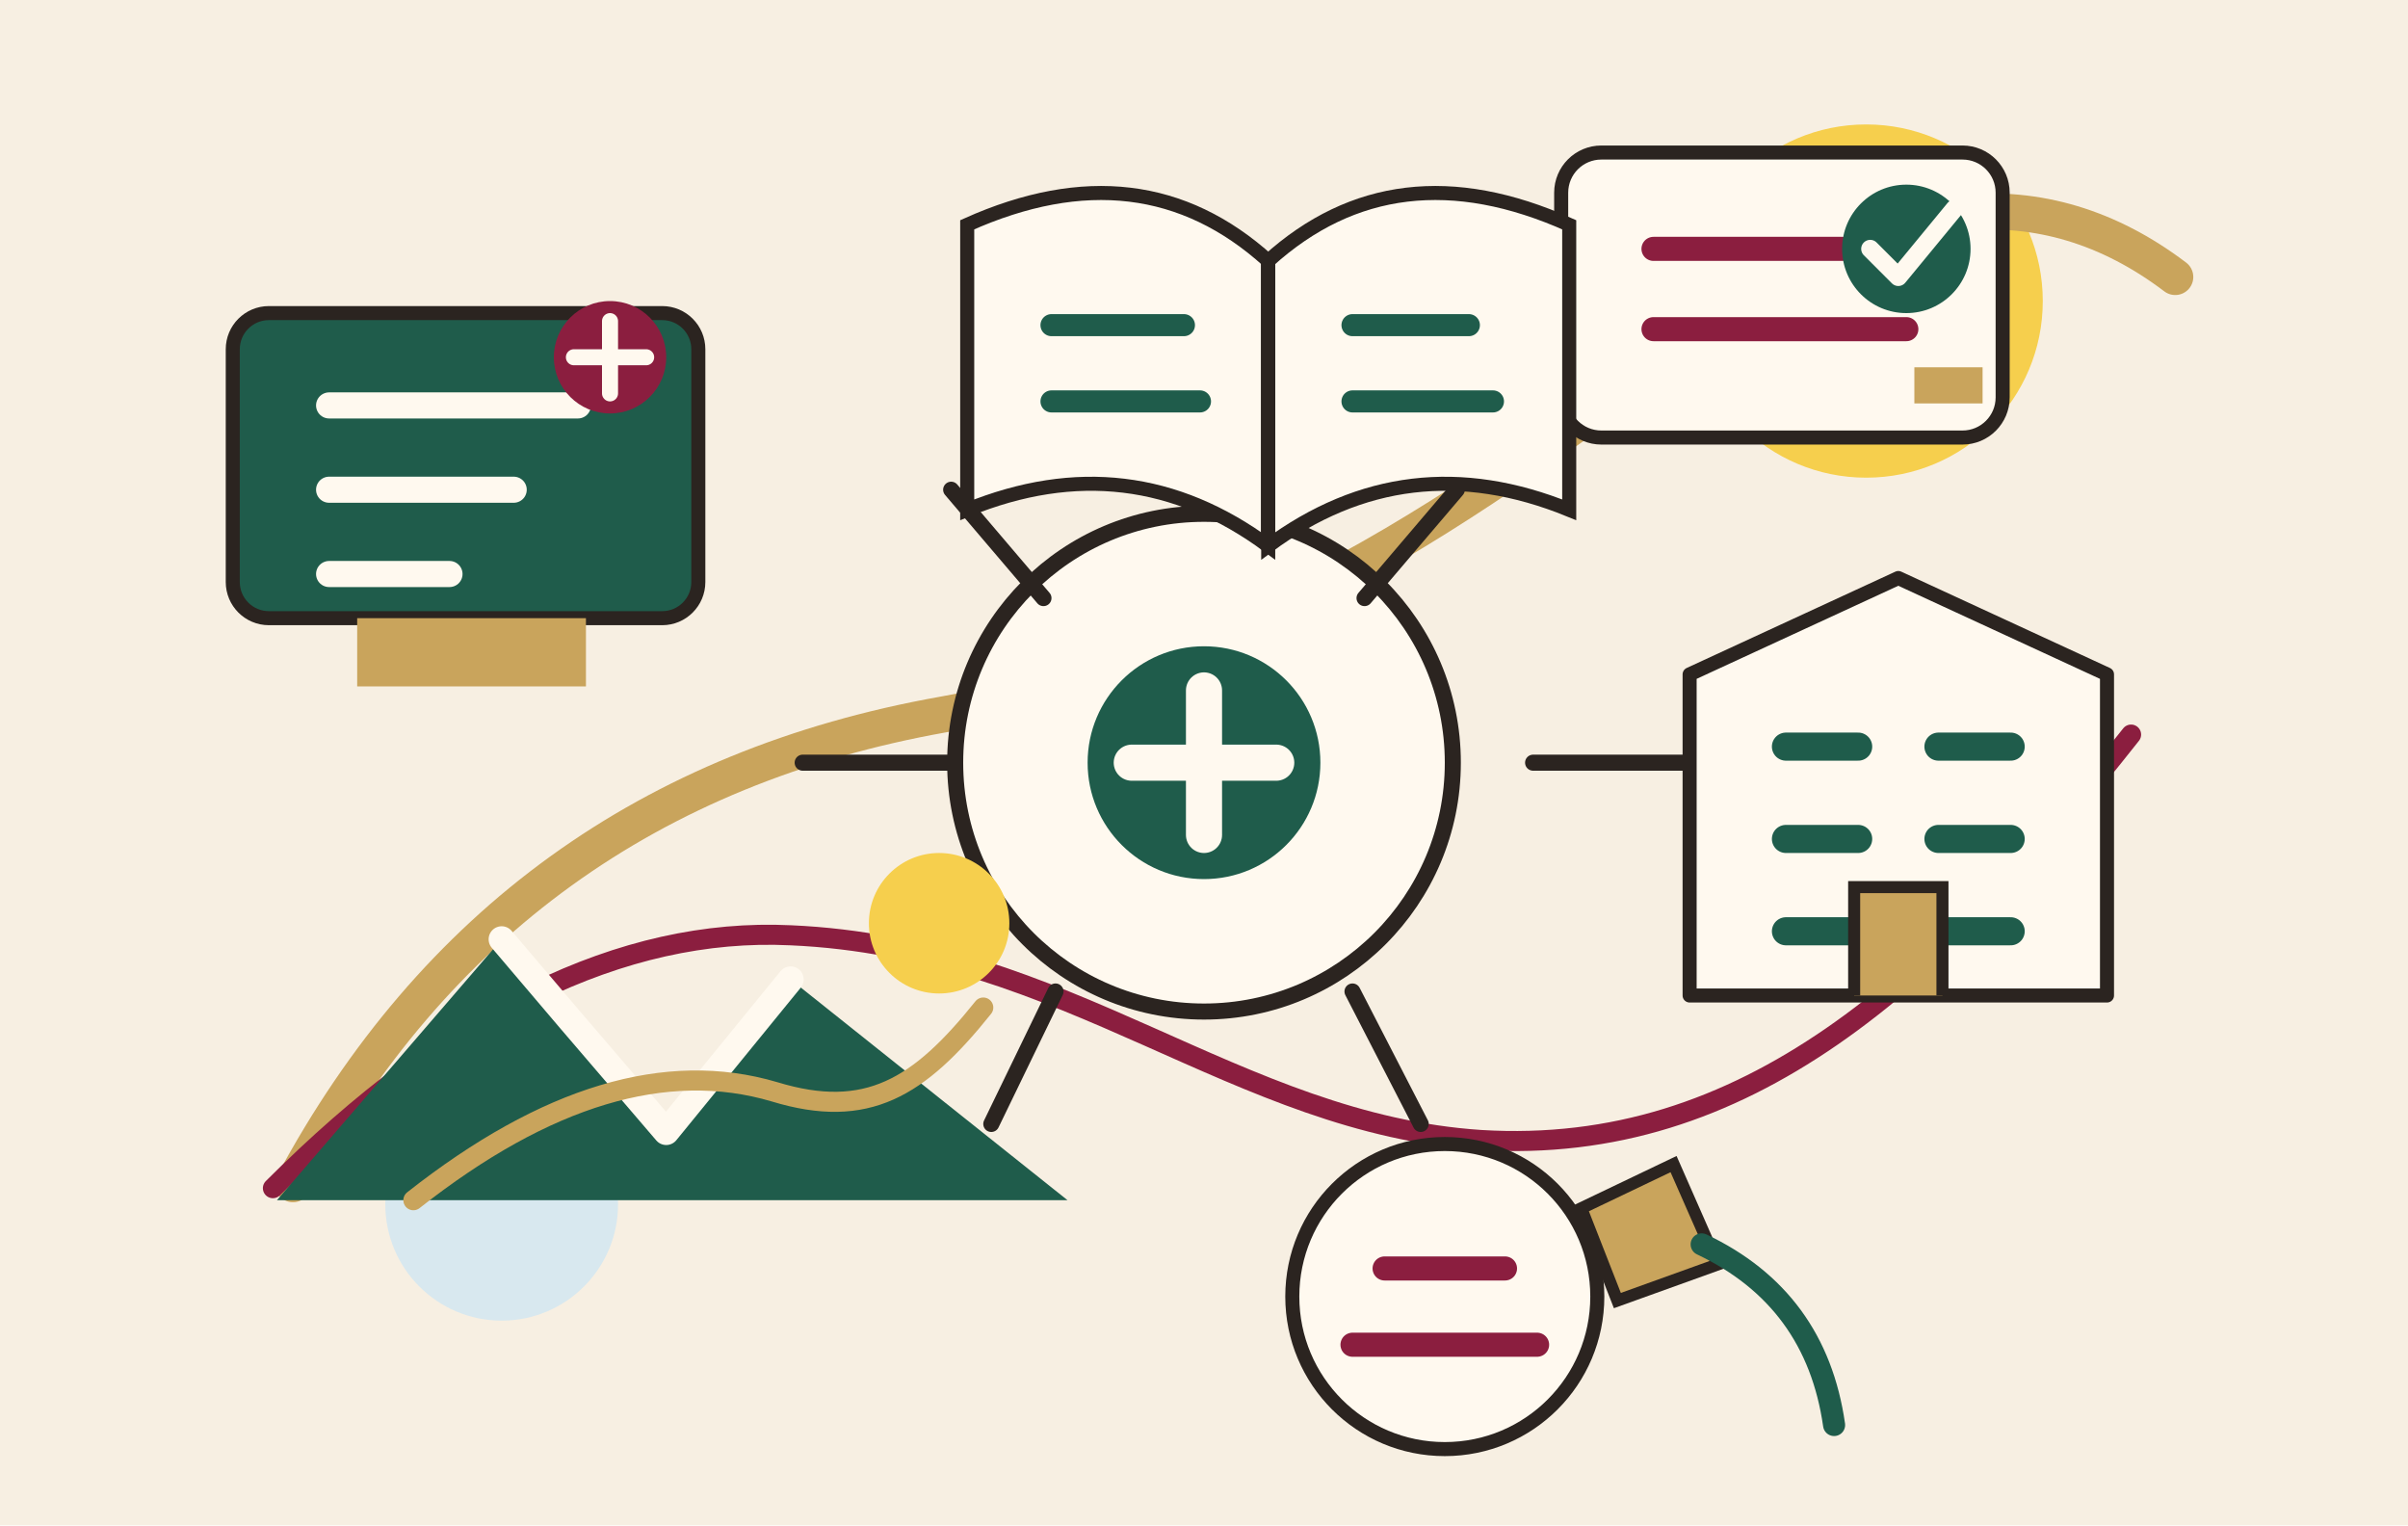
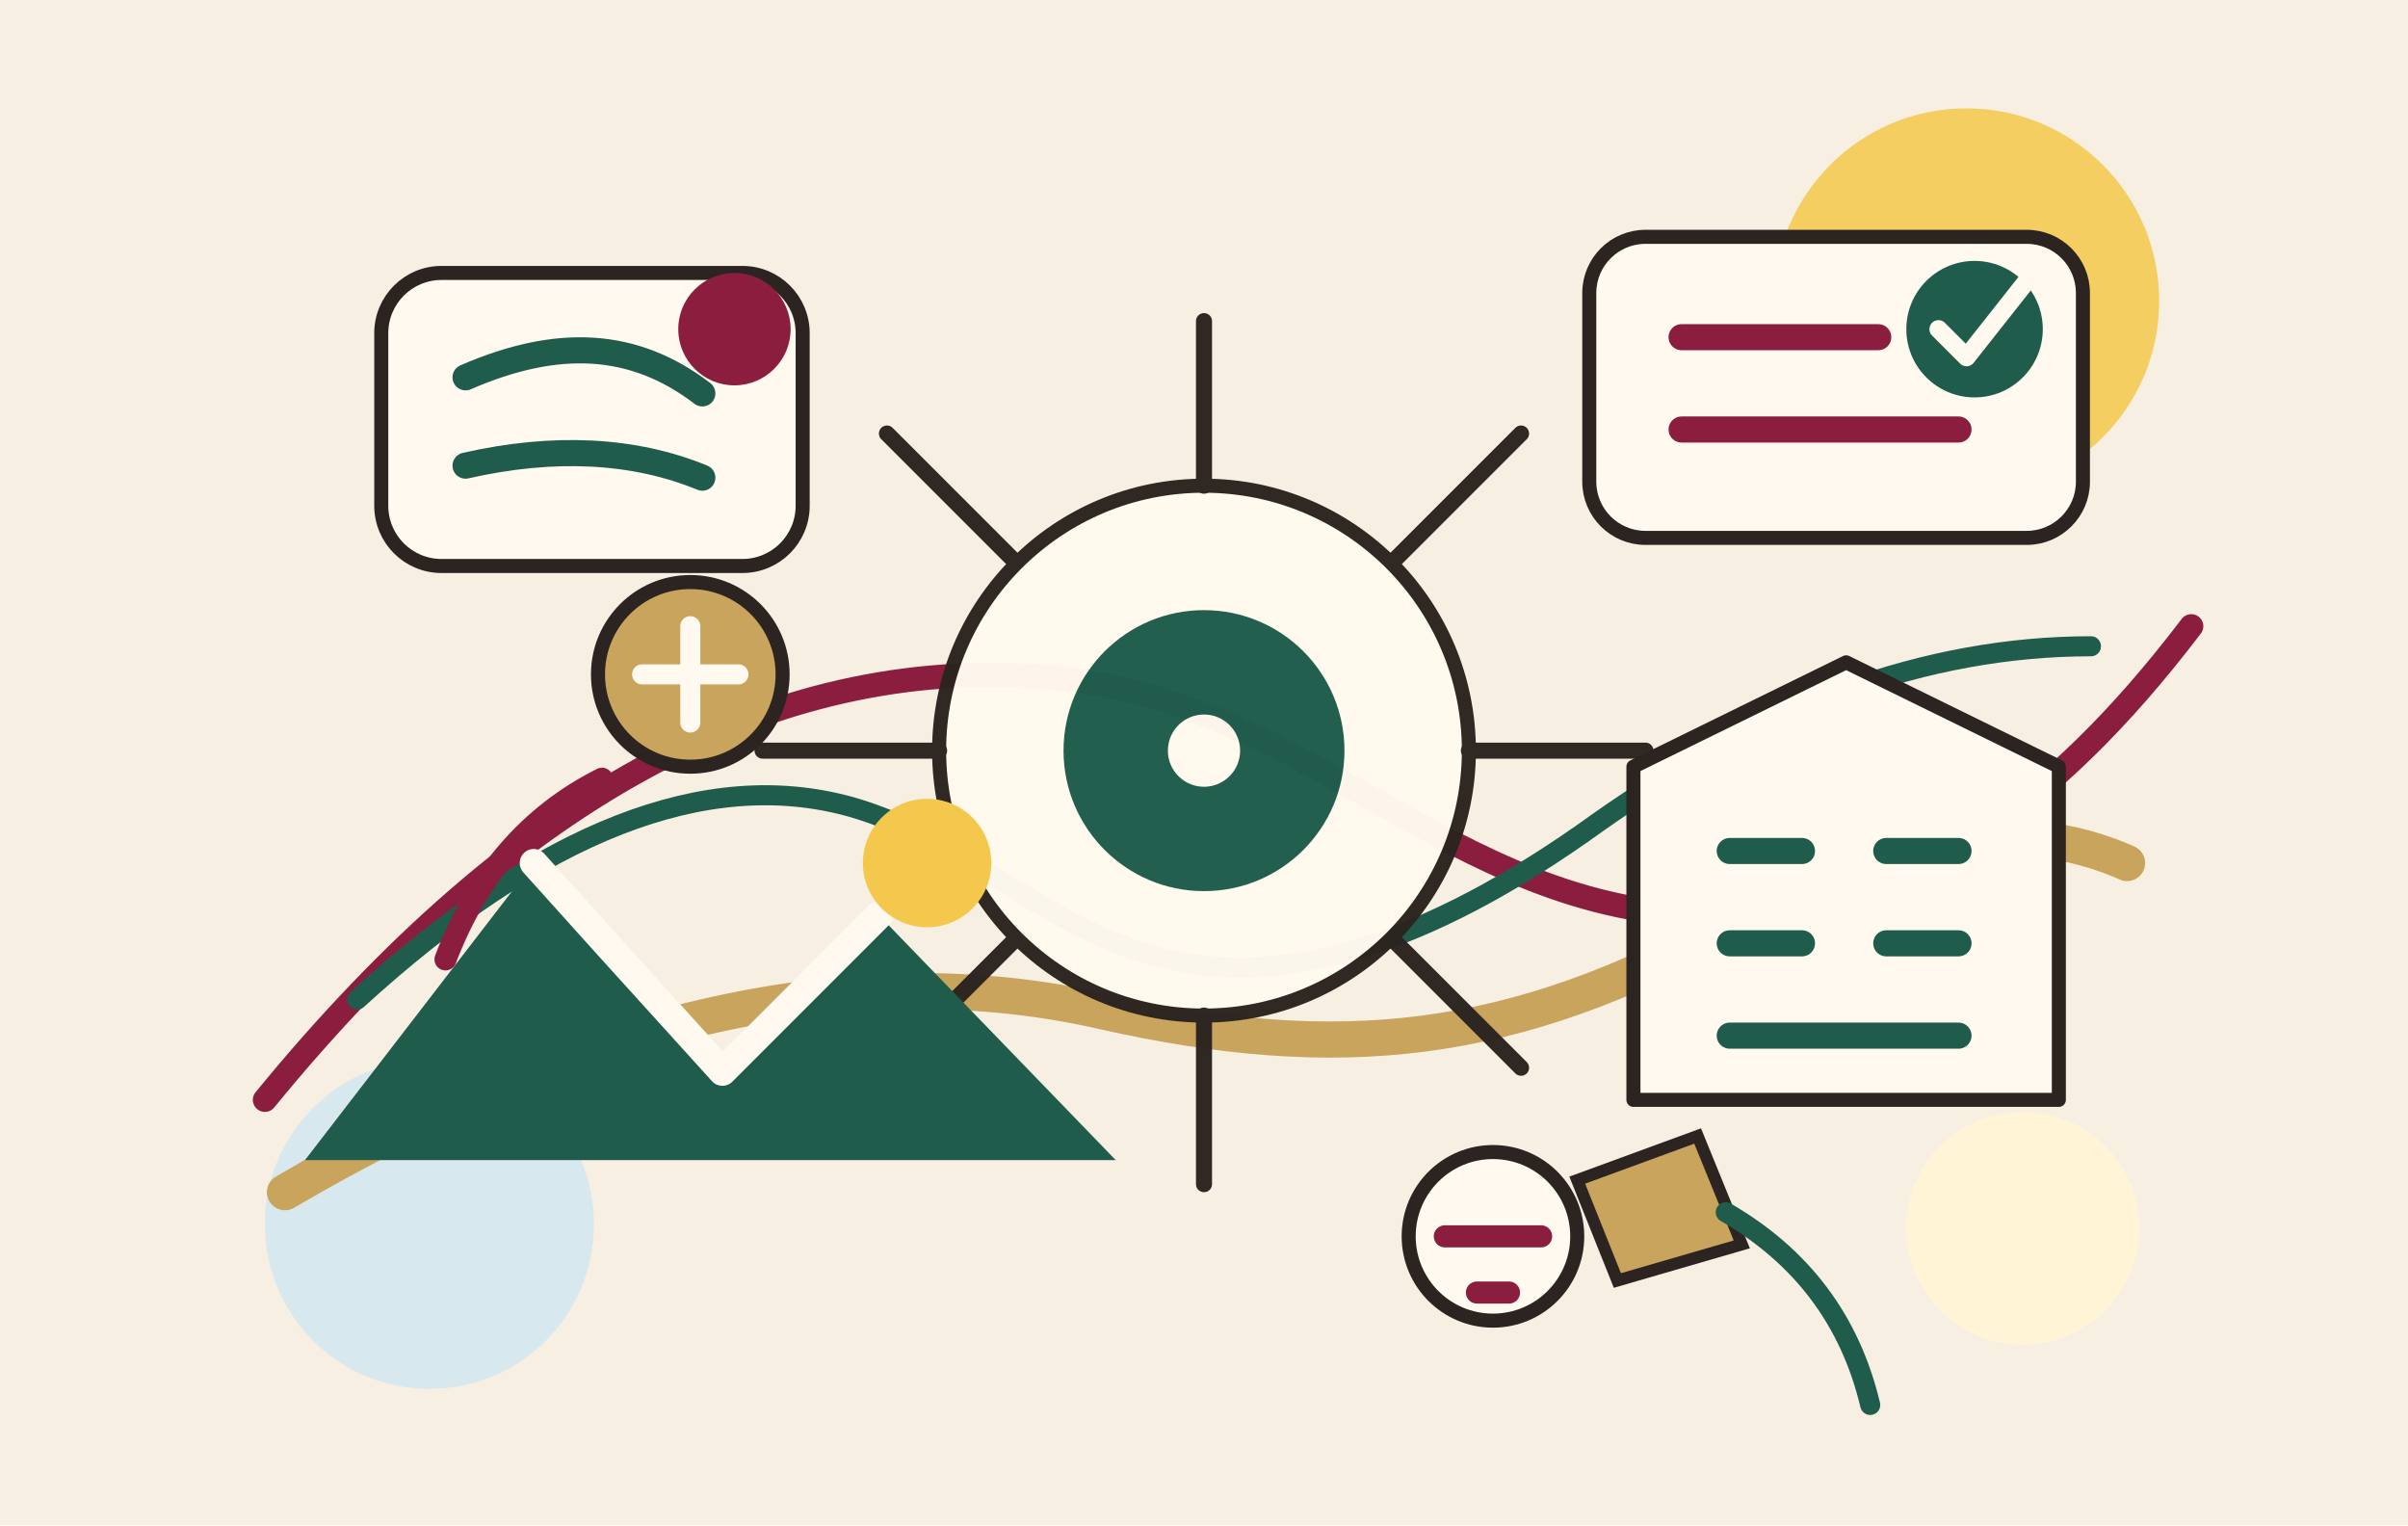
- <svg xmlns="http://www.w3.org/2000/svg" width="1200" height="760" viewBox="0 0 1200 760" role="img" aria-label="教學、創業、旅館管理、登山日誌與餐旅顧問經驗整合的抽象主視覺">
+ <svg xmlns="http://www.w3.org/2000/svg" width="1200" height="760" viewBox="0 0 1200 760" role="img" aria-label="知識場域整合抽象主視覺">
  <rect width="1200" height="760" fill="#f7efe2" />
-   <circle cx="930" cy="150" r="88" fill="#f6cf4d" />
-   <circle cx="250" cy="600" r="58" fill="#d8e8ef" />
-   <path d="M146 590c70-130 178-208 324-234 166-30 272-112 388-198 84-62 160-70 226-20" fill="none" stroke="#c9a45c" stroke-width="18" stroke-linecap="round" />
-   <path d="M136 592c88-88 174-130 258-126 138 6 222 94 344 102 132 8 226-78 324-202" fill="none" stroke="#8b1e3f" stroke-width="10" stroke-linecap="round" />
-   <g transform="translate(456 256)">
-     <circle cx="144" cy="124" r="124" fill="#fff9ef" stroke="#2b2420" stroke-width="8" />
-     <circle cx="144" cy="124" r="58" fill="#1f5c4b" />
-     <path d="M108 124h72M144 88v72" stroke="#fff9ef" stroke-width="18" stroke-linecap="round" />
-     <path d="M70 238 38 304M218 238l34 66M20 124h-76M308 124h76M64 42 18-12M224 42l46-54" stroke="#2b2420" stroke-width="8" stroke-linecap="round" />
+   <circle cx="980" cy="150" r="96" fill="#f4c84d" opacity=".86" />
+   <circle cx="214" cy="610" r="82" fill="#d8e8ef" />
+   <circle cx="1008" cy="612" r="58" fill="#fff5d6" />
+   <path d="M132 548c126-154 258-224 396-210 132 14 202 124 338 118 84-4 156-52 226-144" fill="none" stroke="#8b1e3f" stroke-width="12" stroke-linecap="round" />
+   <path d="M142 594c150-88 286-118 408-90 116 26 204 18 314-44 78-44 142-54 196-30" fill="none" stroke="#c9a45c" stroke-width="18" stroke-linecap="round" />
+   <path d="M178 498c92-84 174-116 246-96 56 16 94 58 150 74 62 18 136-4 222-66 82-58 164-88 246-88" fill="none" stroke="#1f5c4b" stroke-width="10" stroke-linecap="round" />
+   <g opacity=".98">
+     <circle cx="600" cy="374" r="132" fill="#fff9ef" stroke="#2b2420" stroke-width="7" />
+     <circle cx="600" cy="374" r="70" fill="#1f5c4b" />
+     <circle cx="600" cy="374" r="18" fill="#fff9ef" />
+     <path d="M600 242v-82M600 506v84M468 374h-88M732 374h88M506 280l-64-64M694 280l64-64M506 468l-64 64M694 468l64 64" stroke="#2b2420" stroke-width="8" stroke-linecap="round" />
  </g>
-   <g transform="translate(116 120)">
-     <rect x="0" y="36" width="232" height="152" rx="18" fill="#1f5c4b" stroke="#2b2420" stroke-width="7" />
-     <path d="M48 82h124M48 124h92M48 166h60" stroke="#fff9ef" stroke-width="13" stroke-linecap="round" />
-     <path d="M176 188v34H62v-34" fill="#c9a45c" />
-     <circle cx="188" cy="58" r="28" fill="#8b1e3f" />
-     <path d="M188 40v36M170 58h36" stroke="#fff9ef" stroke-width="8" stroke-linecap="round" />
+   <g>
+     <rect x="190" y="136" width="210" height="146" rx="30" fill="#fff9ef" stroke="#2b2420" stroke-width="7" />
+     <path d="M232 188c46-20 84-18 118 8M232 232c44-10 84-8 118 6" fill="none" stroke="#1f5c4b" stroke-width="13" stroke-linecap="round" />
+     <circle cx="366" cy="164" r="28" fill="#8b1e3f" />
  </g>
-   <g transform="translate(820 266)">
-     <path d="M22 230V70L126 22l104 48v160z" fill="#fff9ef" stroke="#2b2420" stroke-width="7" stroke-linejoin="round" />
-     <path d="M70 106h36M146 106h36M70 152h36M146 152h36M70 198h112" stroke="#1f5c4b" stroke-width="14" stroke-linecap="round" />
-     <path d="M104 230v-54h44v54" fill="#c9a45c" stroke="#2b2420" stroke-width="6" />
+   <g>
+     <path d="M152 578 266 430l94 104 78-78 118 122z" fill="#1f5c4b" />
+     <path d="M266 430 302 470l58 64 78-78" fill="none" stroke="#fff9ef" stroke-width="14" stroke-linecap="round" stroke-linejoin="round" />
+     <circle cx="462" cy="430" r="32" fill="#f4c84d" />
  </g>
-   <g transform="translate(138 420)">
-     <path d="M0 178 112 48l82 96 62-76 138 110z" fill="#1f5c4b" />
-     <path d="m112 48 34 40 48 56 62-76" fill="none" stroke="#fff9ef" stroke-width="13" stroke-linecap="round" stroke-linejoin="round" />
-     <path d="M68 178c66-52 126-70 180-54 46 14 72-2 104-42" fill="none" stroke="#c9a45c" stroke-width="10" stroke-linecap="round" />
-     <circle cx="330" cy="40" r="35" fill="#f6cf4d" />
+   <g>
+     <path d="M814 548V382l106-52 106 52v166z" fill="#fff9ef" stroke="#2b2420" stroke-width="7" stroke-linejoin="round" />
+     <path d="M862 424h36M940 424h36M862 470h36M940 470h36M862 516h114" stroke="#1f5c4b" stroke-width="13" stroke-linecap="round" />
  </g>
-   <g transform="translate(778 76)">
-     <rect x="0" y="0" width="220" height="142" rx="20" fill="#fff9ef" stroke="#2b2420" stroke-width="7" />
-     <path d="M46 48h94M46 88h126" stroke="#8b1e3f" stroke-width="12" stroke-linecap="round" />
-     <circle cx="172" cy="48" r="32" fill="#1f5c4b" />
-     <path d="m154 48 14 14 28-34" fill="none" stroke="#fff9ef" stroke-width="9" stroke-linecap="round" stroke-linejoin="round" />
-     <path d="M176 116h34" stroke="#c9a45c" stroke-width="18" />
+   <g>
+     <rect x="792" y="118" width="246" height="150" rx="28" fill="#fff9ef" stroke="#2b2420" stroke-width="7" />
+     <path d="M838 168h98M838 214h138" stroke="#8b1e3f" stroke-width="13" stroke-linecap="round" />
+     <circle cx="984" cy="164" r="34" fill="#1f5c4b" />
+     <path d="m966 164 14 14 30-38" fill="none" stroke="#fff9ef" stroke-width="9" stroke-linecap="round" stroke-linejoin="round" />
  </g>
-   <g transform="translate(448 84)">
-     <path d="M34 28c58-26 108-20 150 18v142c-46-34-96-40-150-18z" fill="#fff9ef" stroke="#2b2420" stroke-width="7" />
-     <path d="M184 46c42-38 92-44 150-18v142c-54-22-104-16-150 18z" fill="#fff9ef" stroke="#2b2420" stroke-width="7" />
-     <path d="M76 78h66M76 116h74M226 78h58M226 116h70" stroke="#1f5c4b" stroke-width="11" stroke-linecap="round" />
-     <path d="M184 46v142" stroke="#2b2420" stroke-width="7" stroke-linecap="round" />
+   <g>
+     <circle cx="344" cy="336" r="46" fill="#c9a45c" stroke="#2b2420" stroke-width="7" />
+     <path d="M320 336h48M344 312v48" stroke="#fff9ef" stroke-width="10" stroke-linecap="round" />
+     <path d="M300 388c-36 18-62 48-78 90" fill="none" stroke="#8b1e3f" stroke-width="11" stroke-linecap="round" />
  </g>
-   <g transform="translate(612 560)">
-     <path d="M32 86c0-42 34-76 76-76s76 34 76 76-34 76-76 76-76-34-76-76z" fill="#fff9ef" stroke="#2b2420" stroke-width="7" />
-     <path d="M62 110h92M78 72h60" stroke="#8b1e3f" stroke-width="12" stroke-linecap="round" />
-     <path d="M176 42 222 20l22 50-50 18z" fill="#c9a45c" stroke="#2b2420" stroke-width="6" />
-     <path d="M236 60c38 18 60 48 66 90" fill="none" stroke="#1f5c4b" stroke-width="11" stroke-linecap="round" />
+   <g>
+     <circle cx="744" cy="616" r="42" fill="#fff9ef" stroke="#2b2420" stroke-width="7" />
+     <path d="M720 616h48M736 644h16" stroke="#8b1e3f" stroke-width="11" stroke-linecap="round" />
+     <path d="M786 588 846 566l22 54-62 18z" fill="#c9a45c" stroke="#2b2420" stroke-width="6" />
+     <path d="M860 604c38 22 62 54 72 96" fill="none" stroke="#1f5c4b" stroke-width="10" stroke-linecap="round" />
  </g>
</svg>
